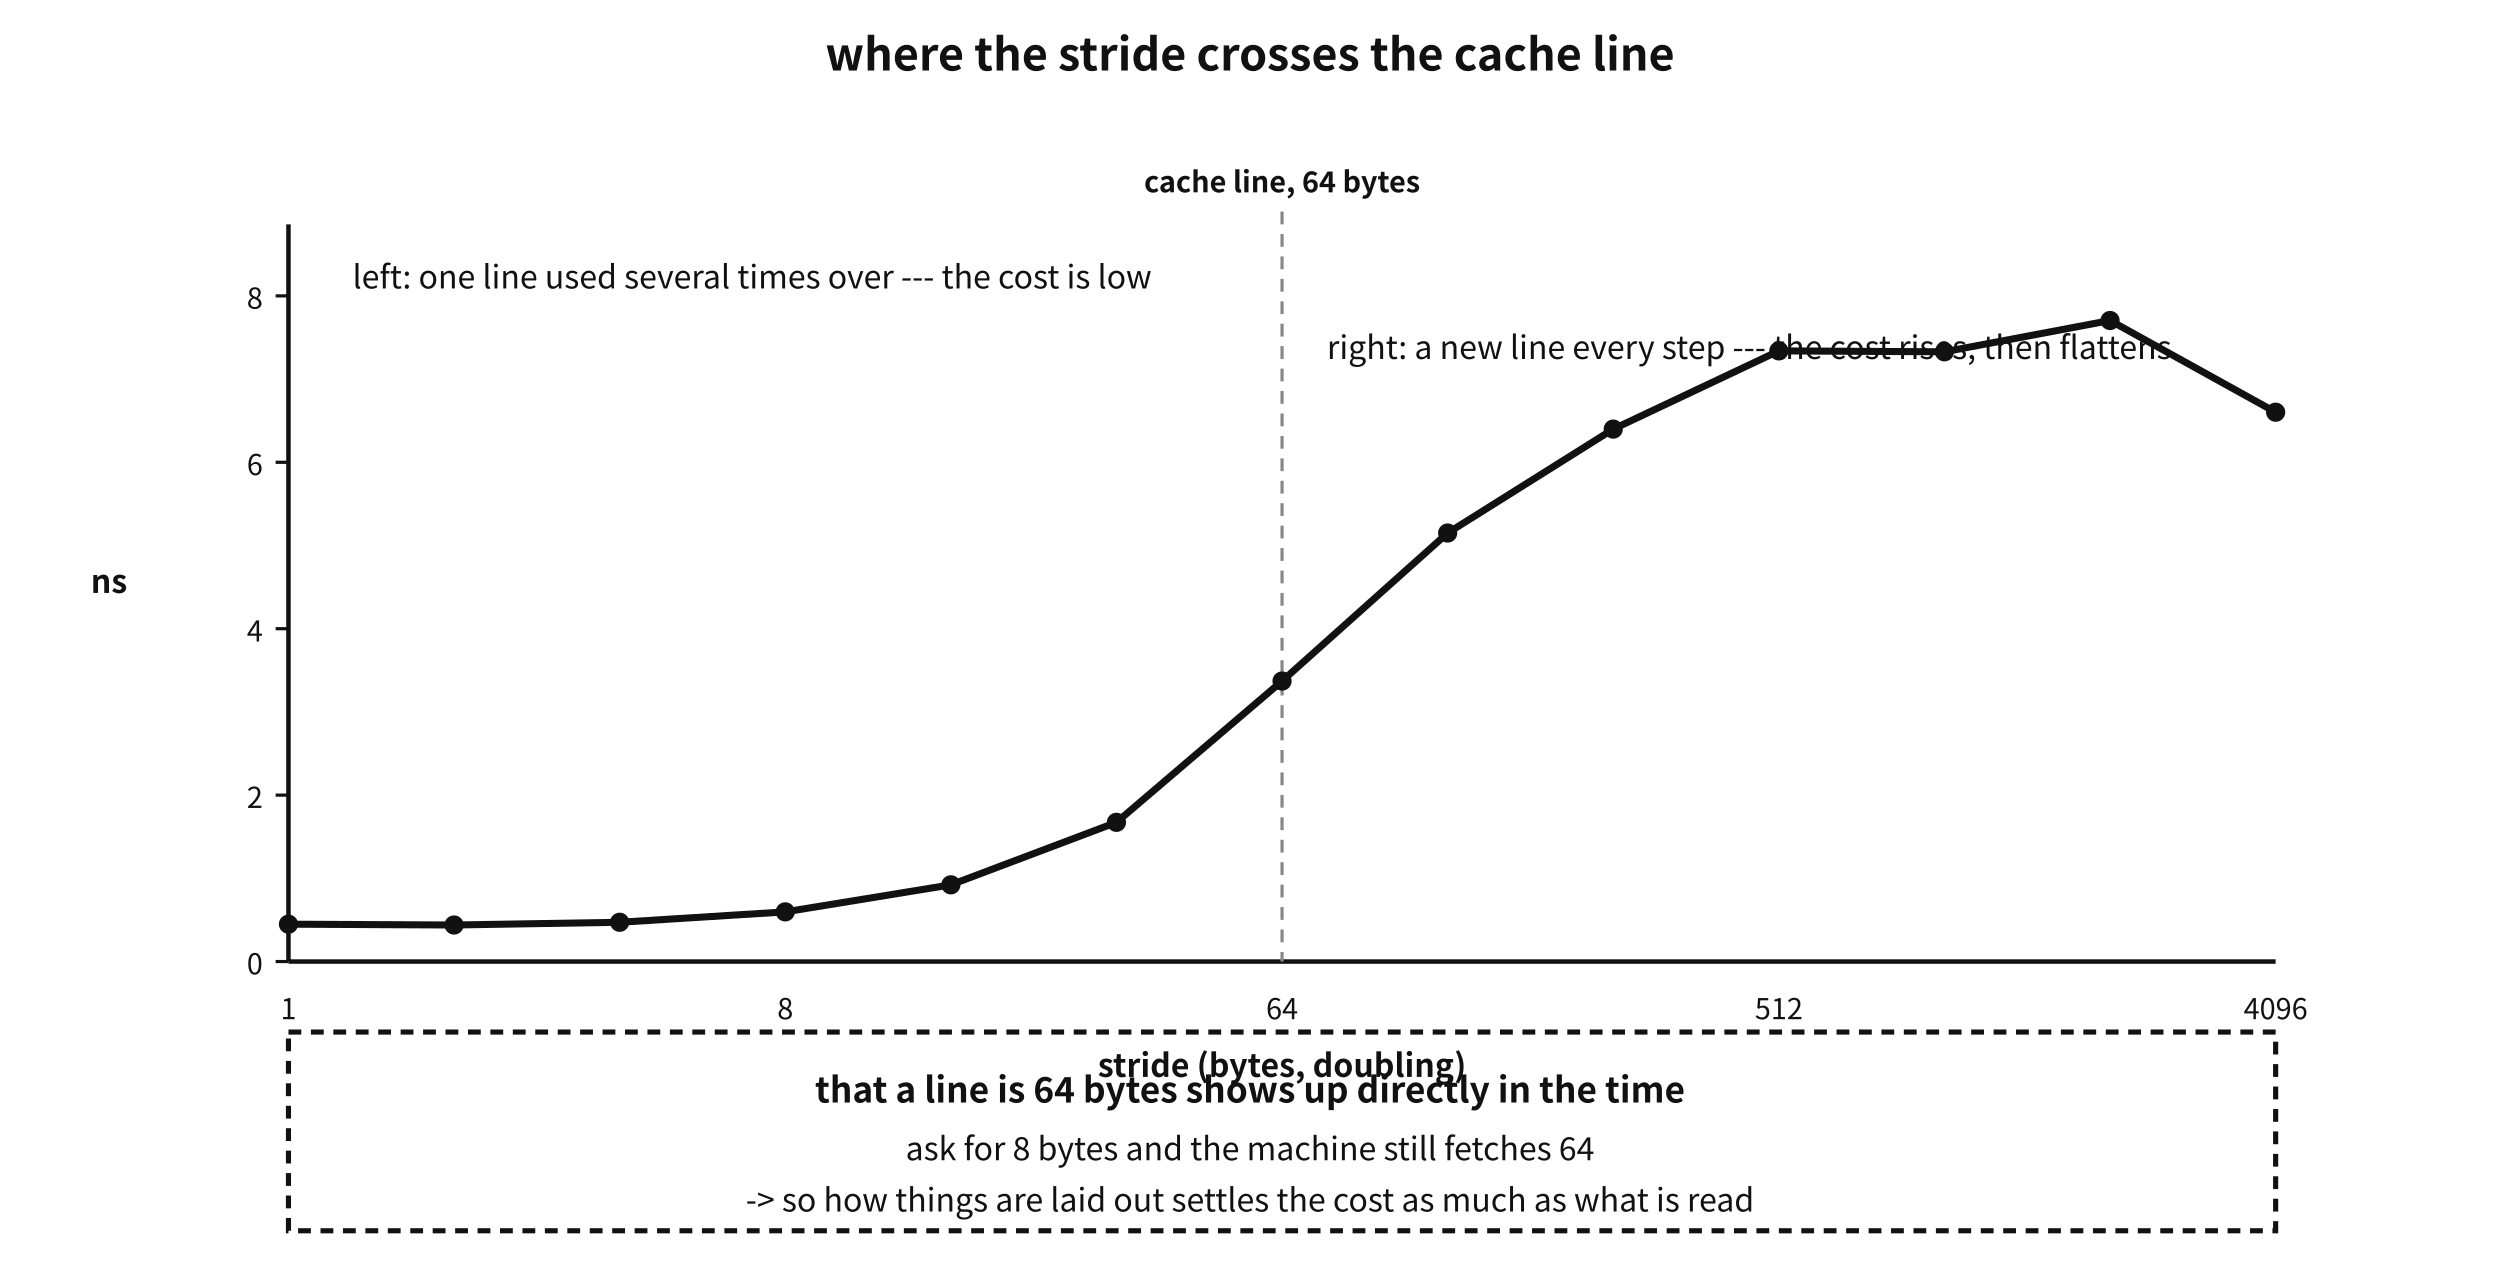
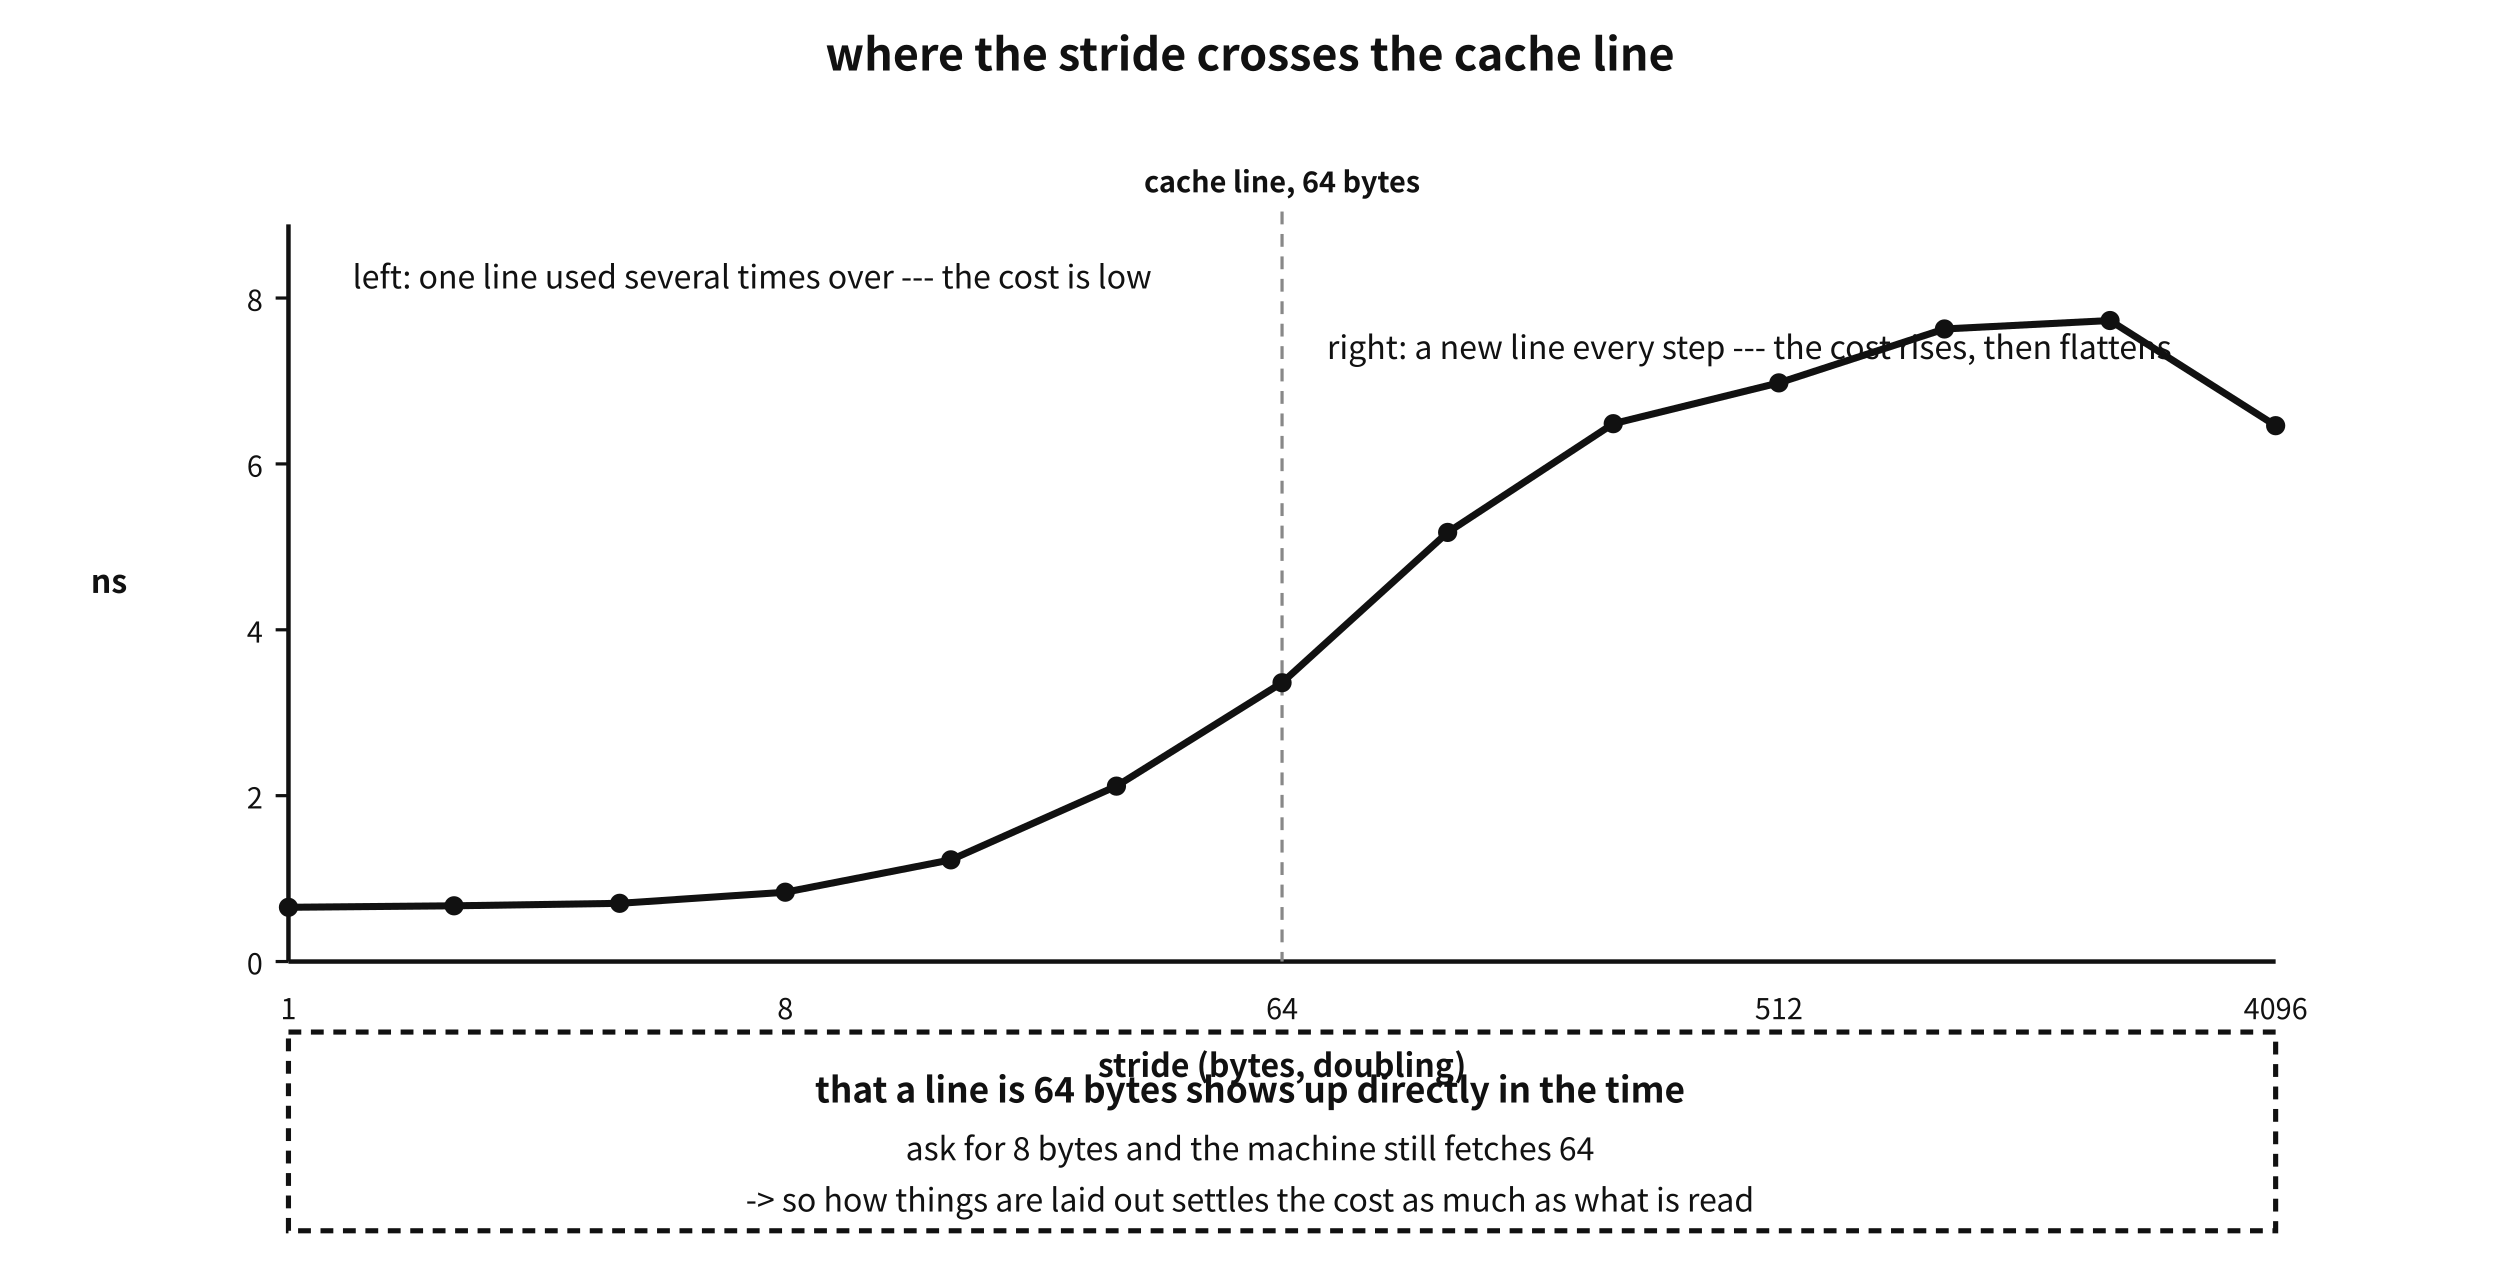
<svg xmlns="http://www.w3.org/2000/svg" viewBox="0 0 780 400" width="780" height="400" font-family="Noto Sans CJK KR, Noto Sans, sans-serif">
  <rect width="780" height="400" fill="none" />
  <defs>
    <marker id="a" viewBox="0 0 10 10" refX="9" refY="5" markerWidth="7" markerHeight="7" orient="auto-start-reverse">
      <path d="M0,0 L10,5 L0,10 z" fill="#111" />
    </marker>
    <pattern id="hatch" width="6" height="6" patternUnits="userSpaceOnUse" patternTransform="rotate(45)">
      <line x1="0" y1="0" x2="0" y2="6" stroke="#111" stroke-width="1" opacity="0.35" />
    </pattern>
  </defs>
  <text x="390.0" y="22" font-size="14" font-weight="bold" text-anchor="middle" fill="#111">where the stride crosses the cache line</text>
  <line x1="90" y1="300" x2="710" y2="300" stroke="#111" stroke-width="1.4" />
  <line x1="90" y1="70" x2="90" y2="300" stroke="#111" stroke-width="1.4" />
  <line x1="86" y1="300.0" x2="90" y2="300.0" stroke="#111" stroke-width="1" />
  <text x="82" y="304.0" font-size="9" font-weight="normal" text-anchor="end" fill="#111">0</text>
-   <line x1="86" y1="248.079" x2="90" y2="248.079" stroke="#111" stroke-width="1" />
-   <text x="82" y="252.079" font-size="9" font-weight="normal" text-anchor="end" fill="#111">2</text>
-   <line x1="86" y1="196.158" x2="90" y2="196.158" stroke="#111" stroke-width="1" />
-   <text x="82" y="200.158" font-size="9" font-weight="normal" text-anchor="end" fill="#111">4</text>
-   <line x1="86" y1="144.237" x2="90" y2="144.237" stroke="#111" stroke-width="1" />
-   <text x="82" y="148.237" font-size="9" font-weight="normal" text-anchor="end" fill="#111">6</text>
-   <line x1="86" y1="92.316" x2="90" y2="92.316" stroke="#111" stroke-width="1" />
-   <text x="82" y="96.316" font-size="9" font-weight="normal" text-anchor="end" fill="#111">8</text>
+   <line x1="86" y1="248.247" x2="90" y2="248.247" stroke="#111" stroke-width="1" />
+   <text x="82" y="252.247" font-size="9" font-weight="normal" text-anchor="end" fill="#111">2</text>
+   <line x1="86" y1="196.494" x2="90" y2="196.494" stroke="#111" stroke-width="1" />
+   <text x="82" y="200.494" font-size="9" font-weight="normal" text-anchor="end" fill="#111">4</text>
+   <line x1="86" y1="144.741" x2="90" y2="144.741" stroke="#111" stroke-width="1" />
+   <text x="82" y="148.741" font-size="9" font-weight="normal" text-anchor="end" fill="#111">6</text>
+   <line x1="86" y1="92.987" x2="90" y2="92.987" stroke="#111" stroke-width="1" />
+   <text x="82" y="96.987" font-size="9" font-weight="normal" text-anchor="end" fill="#111">8</text>
  <text x="34" y="185.0" font-size="10" font-weight="bold" text-anchor="middle" fill="#111">ns</text>
  <text x="400.0" y="336" font-size="10" font-weight="bold" text-anchor="middle" fill="#111">stride (bytes, doubling)</text>
  <line x1="400.0" y1="66" x2="400.0" y2="300" stroke="#888" stroke-width="1" stroke-dasharray="4 3" />
  <text x="400.0" y="60" font-size="9" font-weight="bold" text-anchor="middle" fill="#111">cache line, 64 bytes</text>
-   <polyline points="90.0,288.344 141.667,288.603 193.333,287.747 245.0,284.502 296.667,276.064 348.333,256.568 400.0,212.487 451.667,166.303 503.333,133.879 555.0,109.476 606.667,109.761 658.333,100 710.0,128.609" fill="none" stroke="#111" stroke-width="2.2" />
-   <circle cx="90.0" cy="288.344" r="3" fill="#111" />
+   <polyline points="90.0,283.077 141.667,282.611 193.333,281.835 245.0,278.367 296.667,268.275 348.333,245.271 400.0,213.003 451.667,166.115 503.333,132.19 555.0,119.459 606.667,102.639 658.333,100 710.0,132.811" fill="none" stroke="#111" stroke-width="2.2" />
+   <circle cx="90.0" cy="283.077" r="3" fill="#111" />
  <text x="90.0" y="318" font-size="9" font-weight="normal" text-anchor="middle" fill="#111">1</text>
-   <circle cx="141.667" cy="288.603" r="3" fill="#111" />
-   <circle cx="193.333" cy="287.747" r="3" fill="#111" />
-   <circle cx="245.0" cy="284.502" r="3" fill="#111" />
+   <circle cx="141.667" cy="282.611" r="3" fill="#111" />
+   <circle cx="193.333" cy="281.835" r="3" fill="#111" />
+   <circle cx="245.0" cy="278.367" r="3" fill="#111" />
  <text x="245.0" y="318" font-size="9" font-weight="normal" text-anchor="middle" fill="#111">8</text>
-   <circle cx="296.667" cy="276.064" r="3" fill="#111" />
-   <circle cx="348.333" cy="256.568" r="3" fill="#111" />
-   <circle cx="400.0" cy="212.487" r="3" fill="#111" />
+   <circle cx="296.667" cy="268.275" r="3" fill="#111" />
+   <circle cx="348.333" cy="245.271" r="3" fill="#111" />
+   <circle cx="400.0" cy="213.003" r="3" fill="#111" />
  <text x="400.0" y="318" font-size="9" font-weight="normal" text-anchor="middle" fill="#111">64</text>
-   <circle cx="451.667" cy="166.303" r="3" fill="#111" />
-   <circle cx="503.333" cy="133.879" r="3" fill="#111" />
-   <circle cx="555.0" cy="109.476" r="3" fill="#111" />
+   <circle cx="451.667" cy="166.115" r="3" fill="#111" />
+   <circle cx="503.333" cy="132.19" r="3" fill="#111" />
+   <circle cx="555.0" cy="119.459" r="3" fill="#111" />
  <text x="555.0" y="318" font-size="9" font-weight="normal" text-anchor="middle" fill="#111">512</text>
-   <circle cx="606.667" cy="109.761" r="3" fill="#111" />
+   <circle cx="606.667" cy="102.639" r="3" fill="#111" />
  <circle cx="658.333" cy="100" r="3" fill="#111" />
-   <circle cx="710.0" cy="128.609" r="3" fill="#111" />
+   <circle cx="710.0" cy="132.811" r="3" fill="#111" />
  <text x="710.0" y="318" font-size="9" font-weight="normal" text-anchor="middle" fill="#111">4096</text>
  <text x="110" y="90" font-size="10" font-weight="normal" text-anchor="start" fill="#111">left: one line used several times over --- the cost is low</text>
  <text x="414.0" y="112" font-size="10" font-weight="normal" text-anchor="start" fill="#111">right: a new line every step --- the cost rises, then flattens</text>
  <rect x="90" y="322" width="620" height="62" fill="none" stroke="#111" stroke-width="1.6" stroke-dasharray="4 3" />
  <text x="390.0" y="344" font-size="11" font-weight="bold" text-anchor="middle" fill="#111">that a line is 64 bytes shows up directly in the time</text>
  <text x="390.0" y="362" font-size="10" font-weight="normal" text-anchor="middle" fill="#111">ask for 8 bytes and the machine still fetches 64</text>
  <text x="390.0" y="378" font-size="10" font-weight="normal" text-anchor="middle" fill="#111">-&gt; so how things are laid out settles the cost as much as what is read</text>
</svg>
